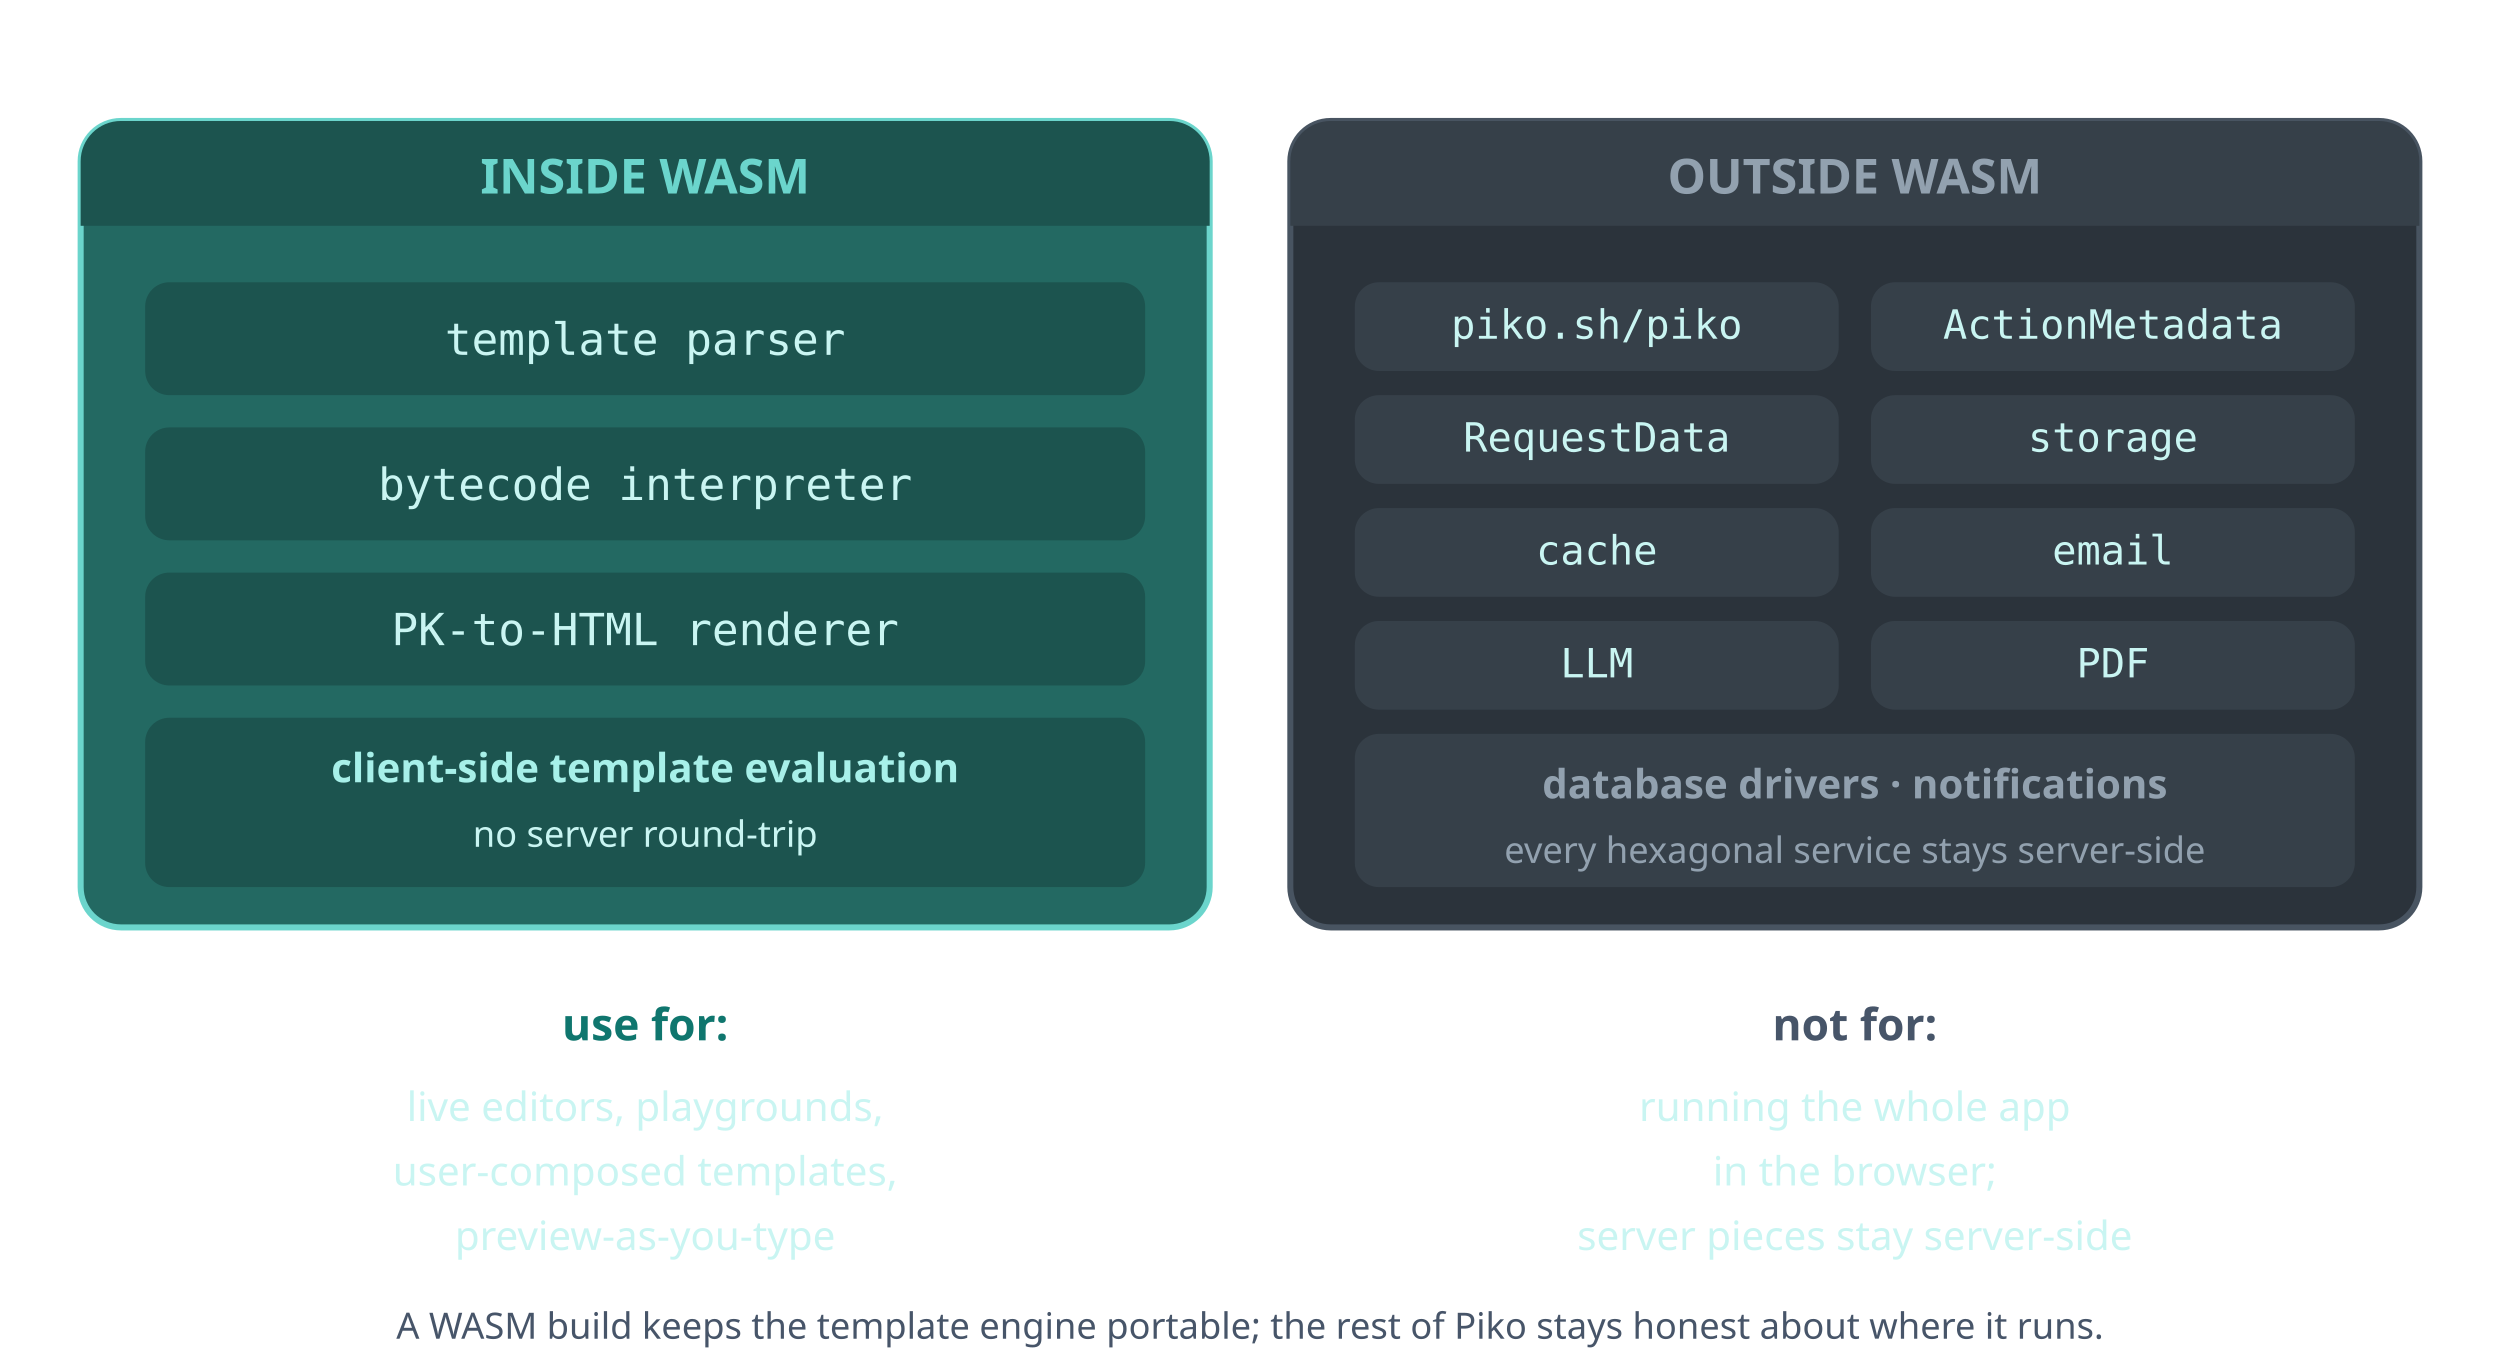
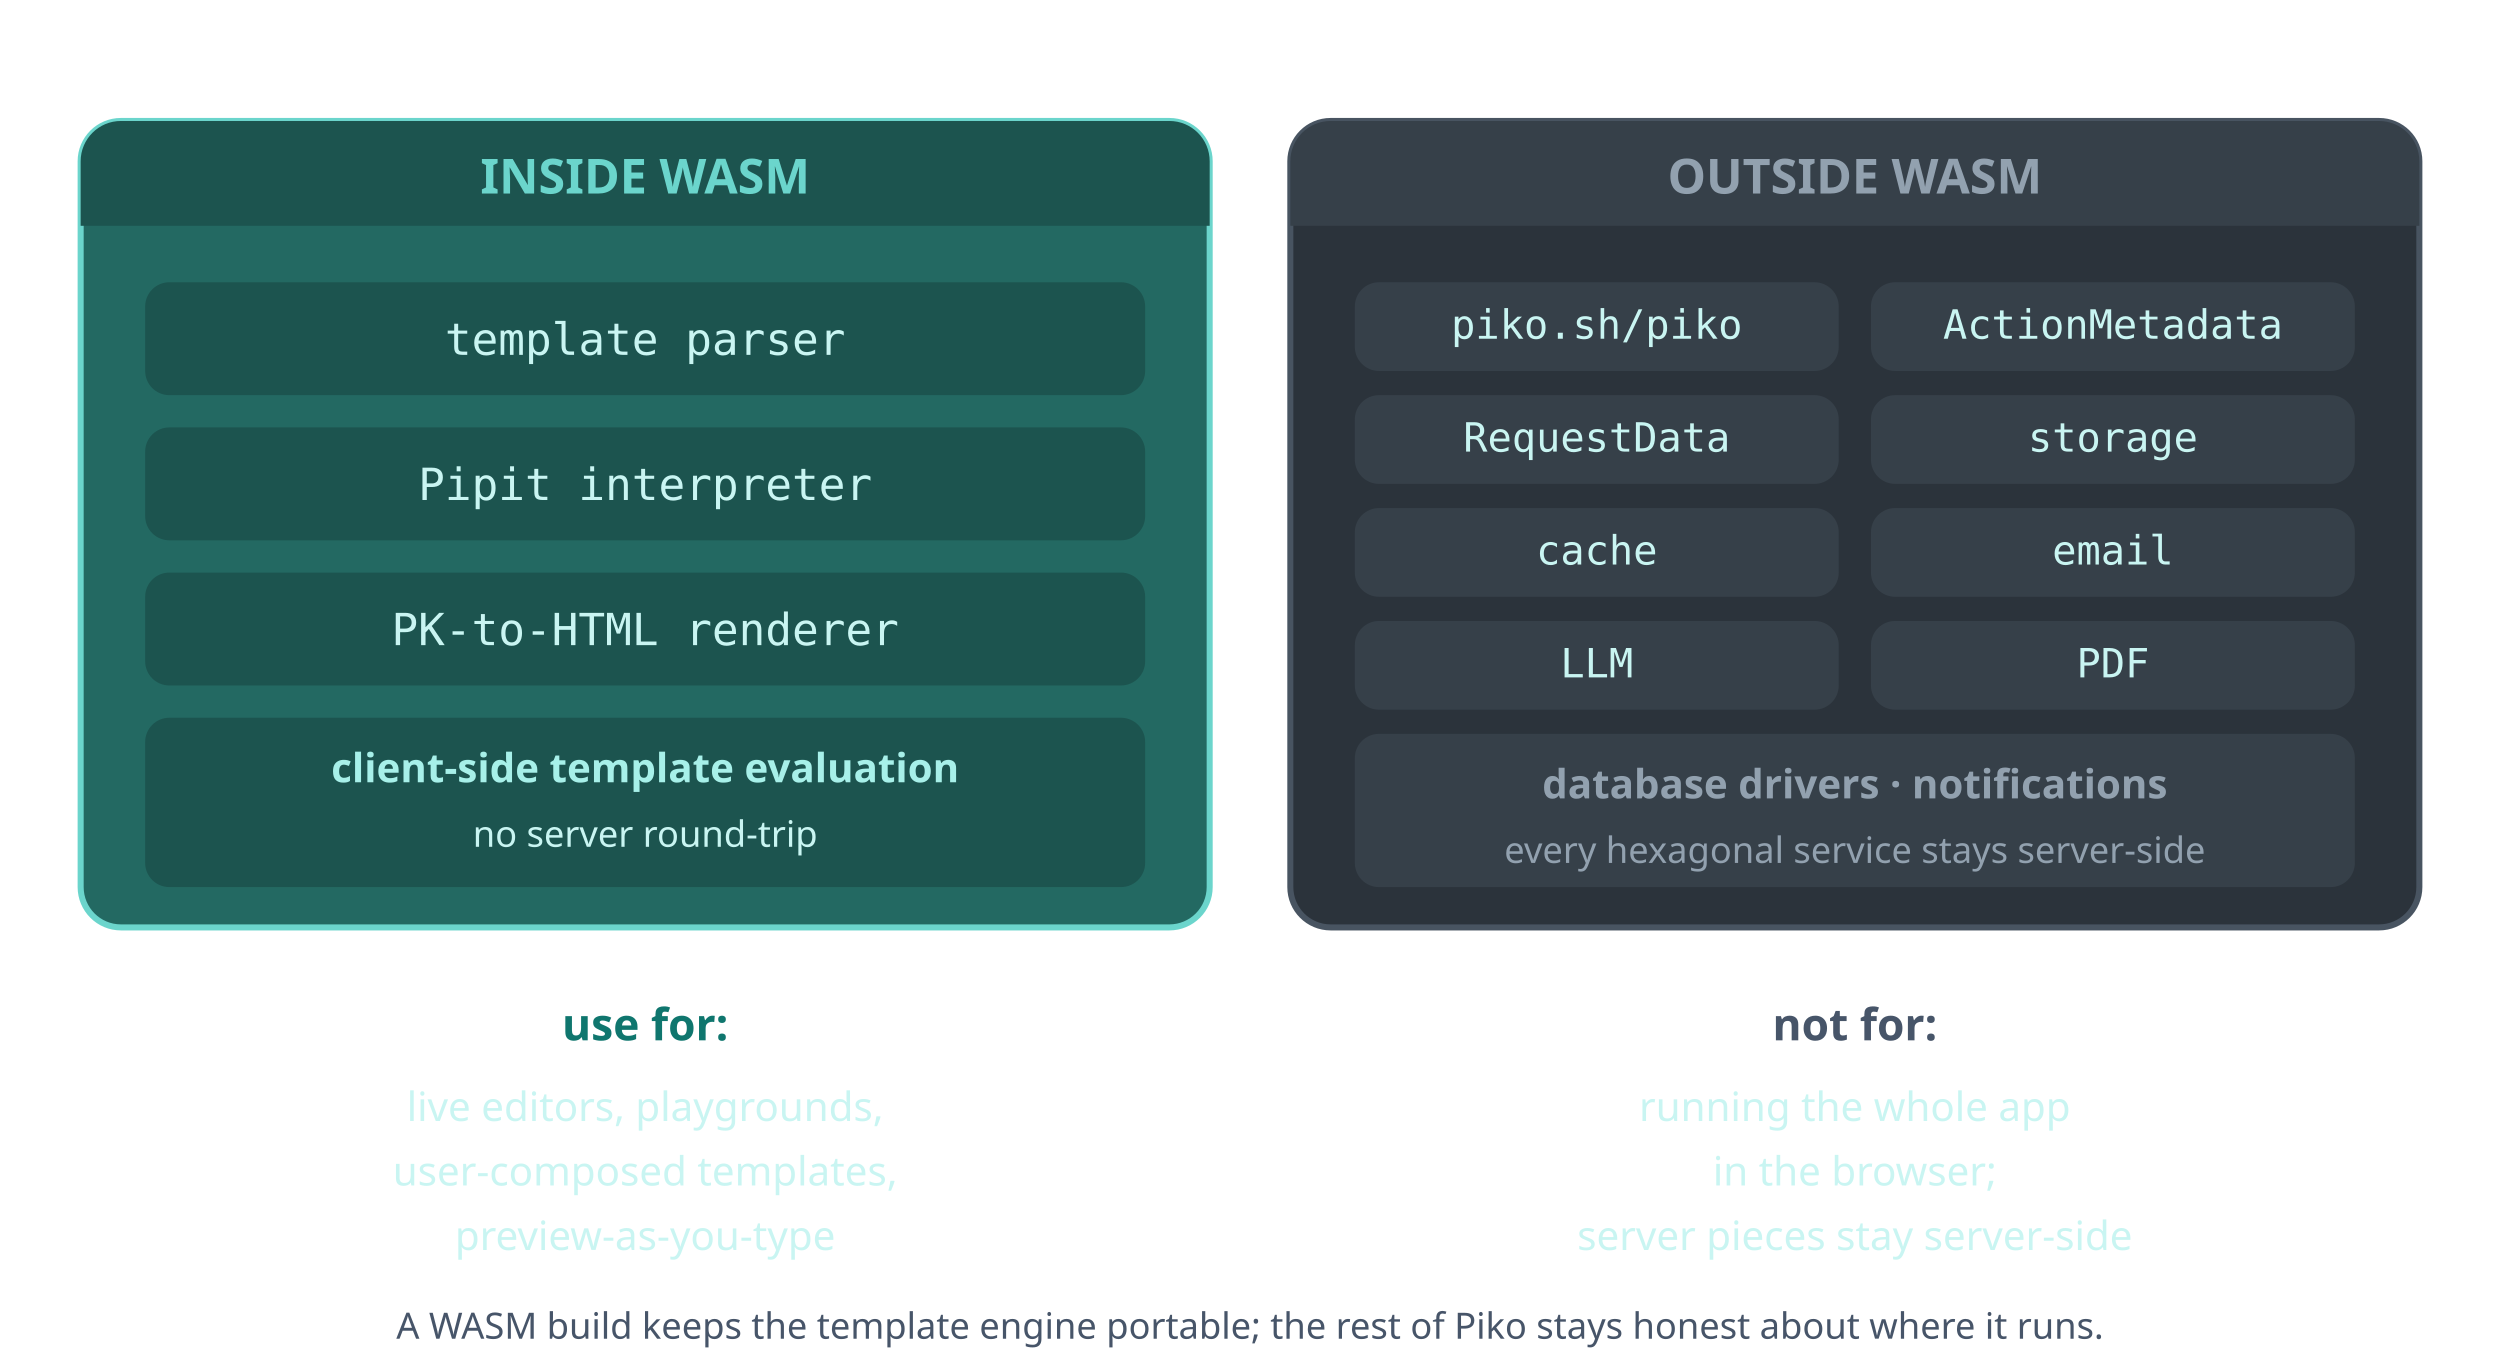
<svg xmlns="http://www.w3.org/2000/svg" viewBox="0 0 620 340" fill="none" role="img" aria-labelledby="wasm-title wasm-desc">
  <defs>
    <marker id="arrow" markerWidth="8" markerHeight="6" refX="7" refY="3" orient="auto">
      <path d="M0,0 L8,3 L0,6" fill="none" stroke="#6BD5CC" stroke-width="1.5" stroke-linejoin="round" stroke-linecap="round" />
    </marker>
  </defs>
  <rect x="20" y="30" width="280" height="200" rx="10" fill="#236962" stroke="#6BD5CC" stroke-width="1.5" />
  <path d="M30,30 H290 A10,10 0 0 1 300,40 V56 H20 V40 A10,10 0 0 1 30,30 Z" fill="#1C544F" />
  <text x="160" y="48" text-anchor="middle" fill="#6BD5CC" font-family="system-ui, sans-serif" font-size="12" font-weight="600">INSIDE WASM</text>
  <rect x="36" y="70" width="248" height="28" rx="6" fill="#1C544F" />
  <text x="160" y="88" text-anchor="middle" fill="#C9F5F2" font-family="monospace" font-size="11">template parser</text>
  <rect x="36" y="106" width="248" height="28" rx="6" fill="#1C544F" />
-   <text x="160" y="124" text-anchor="middle" fill="#C9F5F2" font-family="monospace" font-size="11">bytecode interpreter</text>
+   <text x="160" y="124" text-anchor="middle" fill="#C9F5F2" font-family="monospace" font-size="11">Pipit interpreter</text>
  <rect x="36" y="142" width="248" height="28" rx="6" fill="#1C544F" />
  <text x="160" y="160" text-anchor="middle" fill="#C9F5F2" font-family="monospace" font-size="11">PK-to-HTML renderer</text>
  <rect x="36" y="178" width="248" height="42" rx="6" fill="#1C544F" />
  <text x="160" y="194" text-anchor="middle" fill="#A7F0E9" font-family="system-ui, sans-serif" font-size="10" font-weight="600">client-side template evaluation</text>
  <text x="160" y="210" text-anchor="middle" fill="#C9F5F2" font-family="system-ui, sans-serif" font-size="9">no server round-trip</text>
  <rect x="320" y="30" width="280" height="200" rx="10" fill="#2B333B" stroke="#485461" stroke-width="1.5" />
  <path d="M330,30 H590 A10,10 0 0 1 600,40 V56 H320 V40 A10,10 0 0 1 330,30 Z" fill="#364049" />
  <text x="460" y="48" text-anchor="middle" fill="#92A1AF" font-family="system-ui, sans-serif" font-size="12" font-weight="600">OUTSIDE WASM</text>
  <rect x="336" y="70" width="120" height="22" rx="6" fill="#364049" />
  <text x="396" y="84" text-anchor="middle" fill="#C9F5F2" font-family="monospace" font-size="10">piko.sh/piko</text>
  <rect x="464" y="70" width="120" height="22" rx="6" fill="#364049" />
  <text x="524" y="84" text-anchor="middle" fill="#C9F5F2" font-family="monospace" font-size="10">ActionMetadata</text>
  <rect x="336" y="98" width="120" height="22" rx="6" fill="#364049" />
  <text x="396" y="112" text-anchor="middle" fill="#C9F5F2" font-family="monospace" font-size="10">RequestData</text>
  <rect x="464" y="98" width="120" height="22" rx="6" fill="#364049" />
  <text x="524" y="112" text-anchor="middle" fill="#C9F5F2" font-family="monospace" font-size="10">storage</text>
  <rect x="336" y="126" width="120" height="22" rx="6" fill="#364049" />
  <text x="396" y="140" text-anchor="middle" fill="#C9F5F2" font-family="monospace" font-size="10">cache</text>
  <rect x="464" y="126" width="120" height="22" rx="6" fill="#364049" />
  <text x="524" y="140" text-anchor="middle" fill="#C9F5F2" font-family="monospace" font-size="10">email</text>
  <rect x="336" y="154" width="120" height="22" rx="6" fill="#364049" />
  <text x="396" y="168" text-anchor="middle" fill="#C9F5F2" font-family="monospace" font-size="10">LLM</text>
  <rect x="464" y="154" width="120" height="22" rx="6" fill="#364049" />
  <text x="524" y="168" text-anchor="middle" fill="#C9F5F2" font-family="monospace" font-size="10">PDF</text>
  <rect x="336" y="182" width="248" height="38" rx="6" fill="#364049" />
  <text x="460" y="198" text-anchor="middle" fill="#92A1AF" font-family="system-ui, sans-serif" font-size="10" font-weight="600">database drivers · notifications</text>
  <text x="460" y="214" text-anchor="middle" fill="#92A1AF" font-family="system-ui, sans-serif" font-size="9">every hexagonal service stays server-side</text>
  <text x="160" y="258" text-anchor="middle" fill="#0F766E" font-family="system-ui, sans-serif" font-size="11" font-weight="600">use for:</text>
  <text x="160" y="278" text-anchor="middle" fill="#C9F5F2" font-family="system-ui, sans-serif" font-size="10">live editors, playgrounds,</text>
  <text x="160" y="294" text-anchor="middle" fill="#C9F5F2" font-family="system-ui, sans-serif" font-size="10">user-composed templates,</text>
  <text x="160" y="310" text-anchor="middle" fill="#C9F5F2" font-family="system-ui, sans-serif" font-size="10">preview-as-you-type</text>
  <text x="460" y="258" text-anchor="middle" fill="#475569" font-family="system-ui, sans-serif" font-size="11" font-weight="600">not for:</text>
  <text x="460" y="278" text-anchor="middle" fill="#C9F5F2" font-family="system-ui, sans-serif" font-size="10">running the whole app</text>
  <text x="460" y="294" text-anchor="middle" fill="#C9F5F2" font-family="system-ui, sans-serif" font-size="10">in the browser;</text>
  <text x="460" y="310" text-anchor="middle" fill="#C9F5F2" font-family="system-ui, sans-serif" font-size="10">server pieces stay server-side</text>
  <text x="310" y="332" text-anchor="middle" fill="#475569" font-family="system-ui, sans-serif" font-size="9">A WASM build keeps the template engine portable; the rest of Piko stays honest about where it runs.</text>
</svg>
